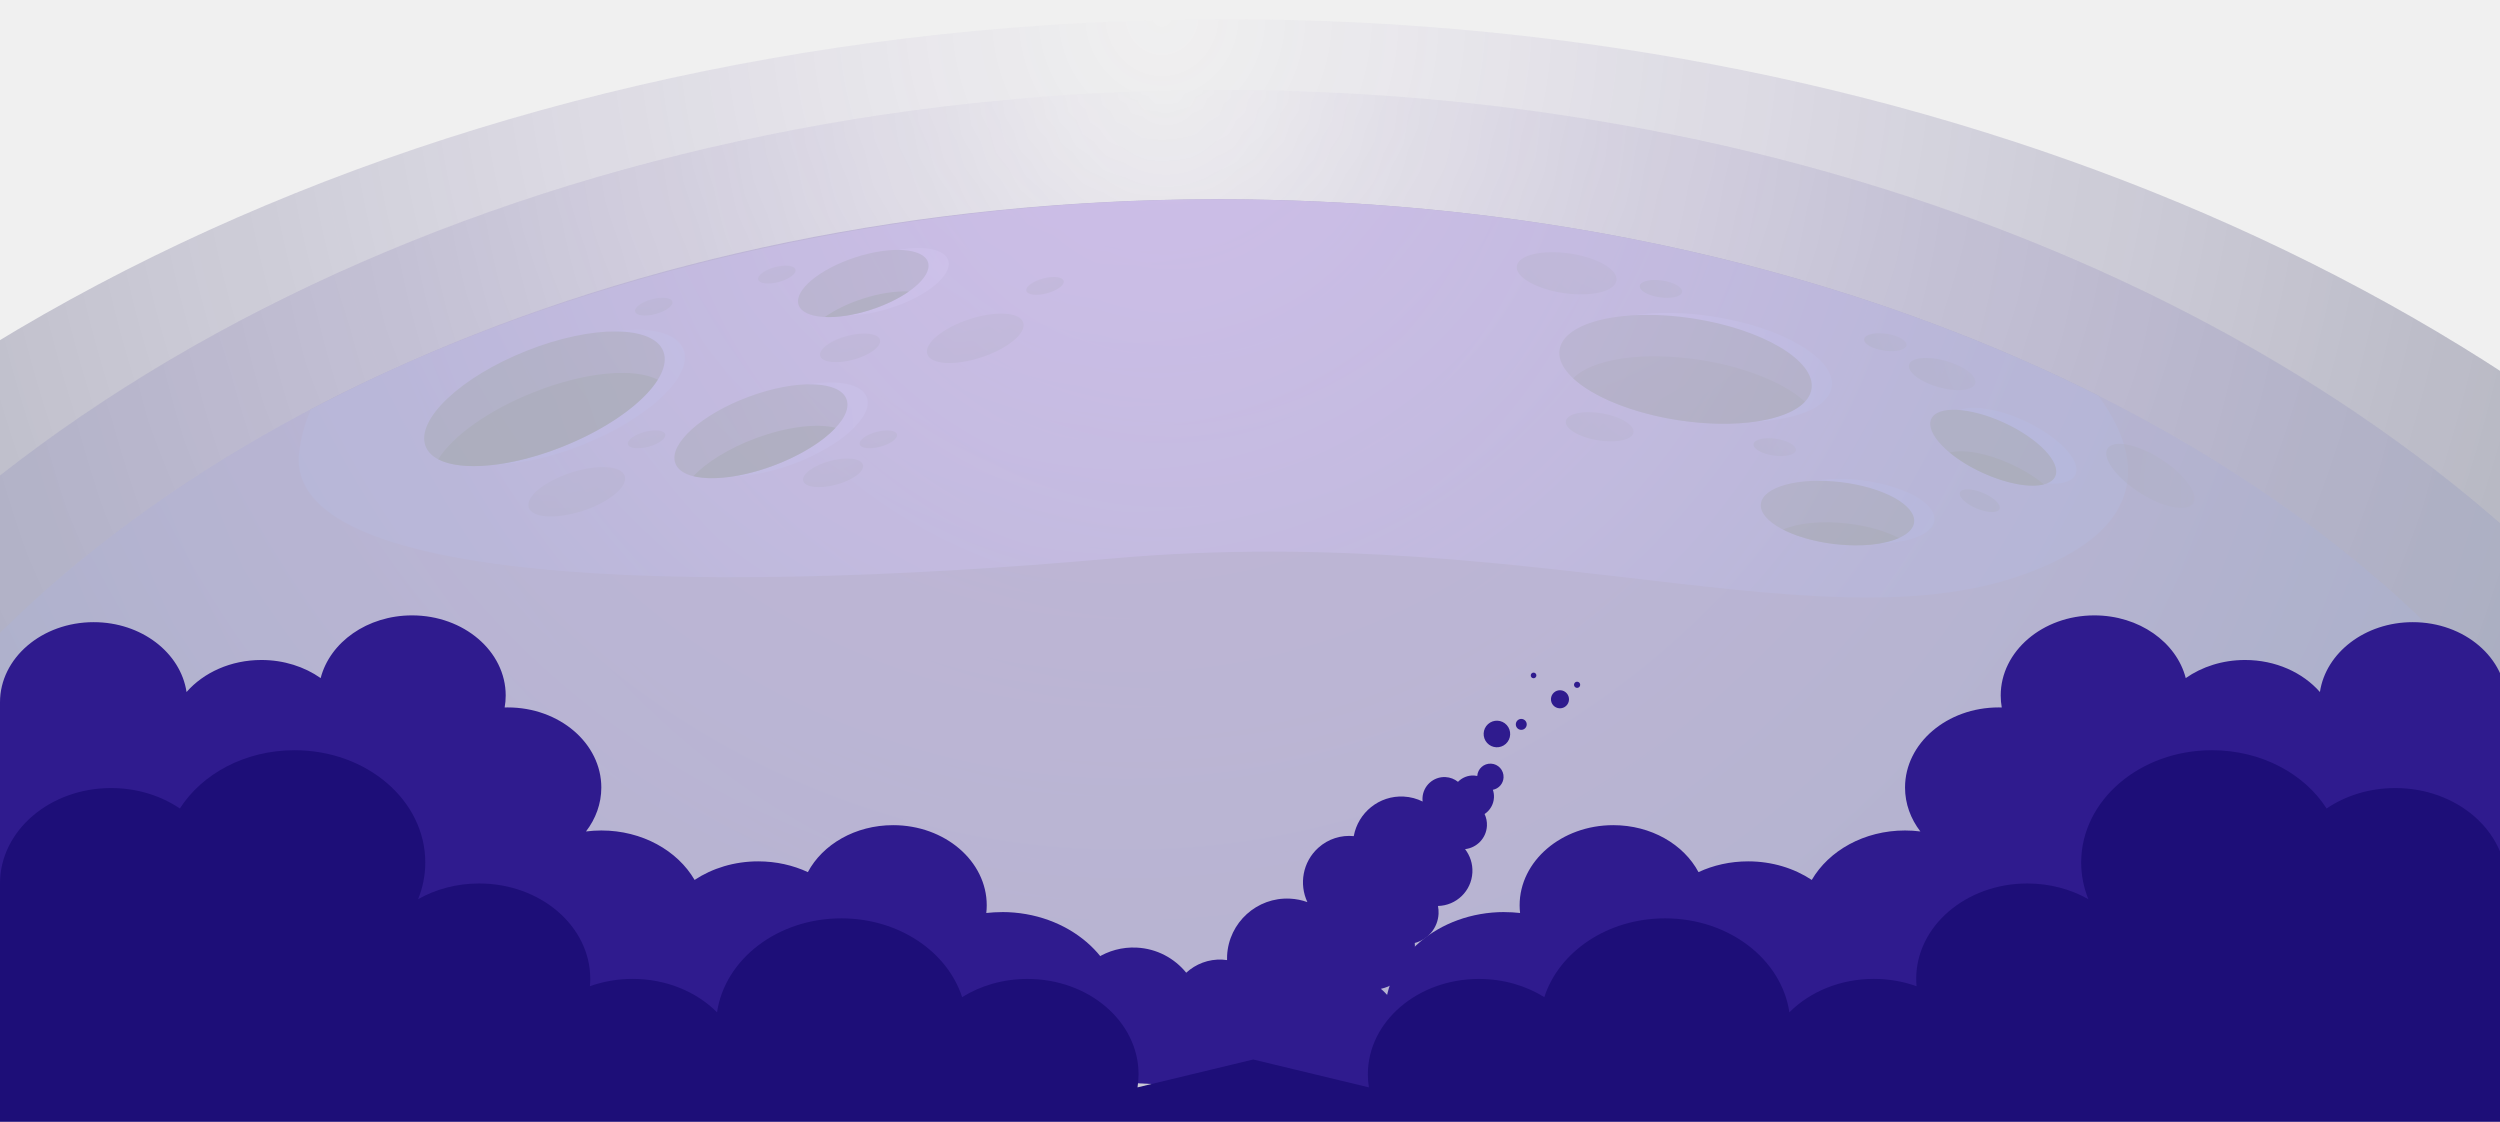
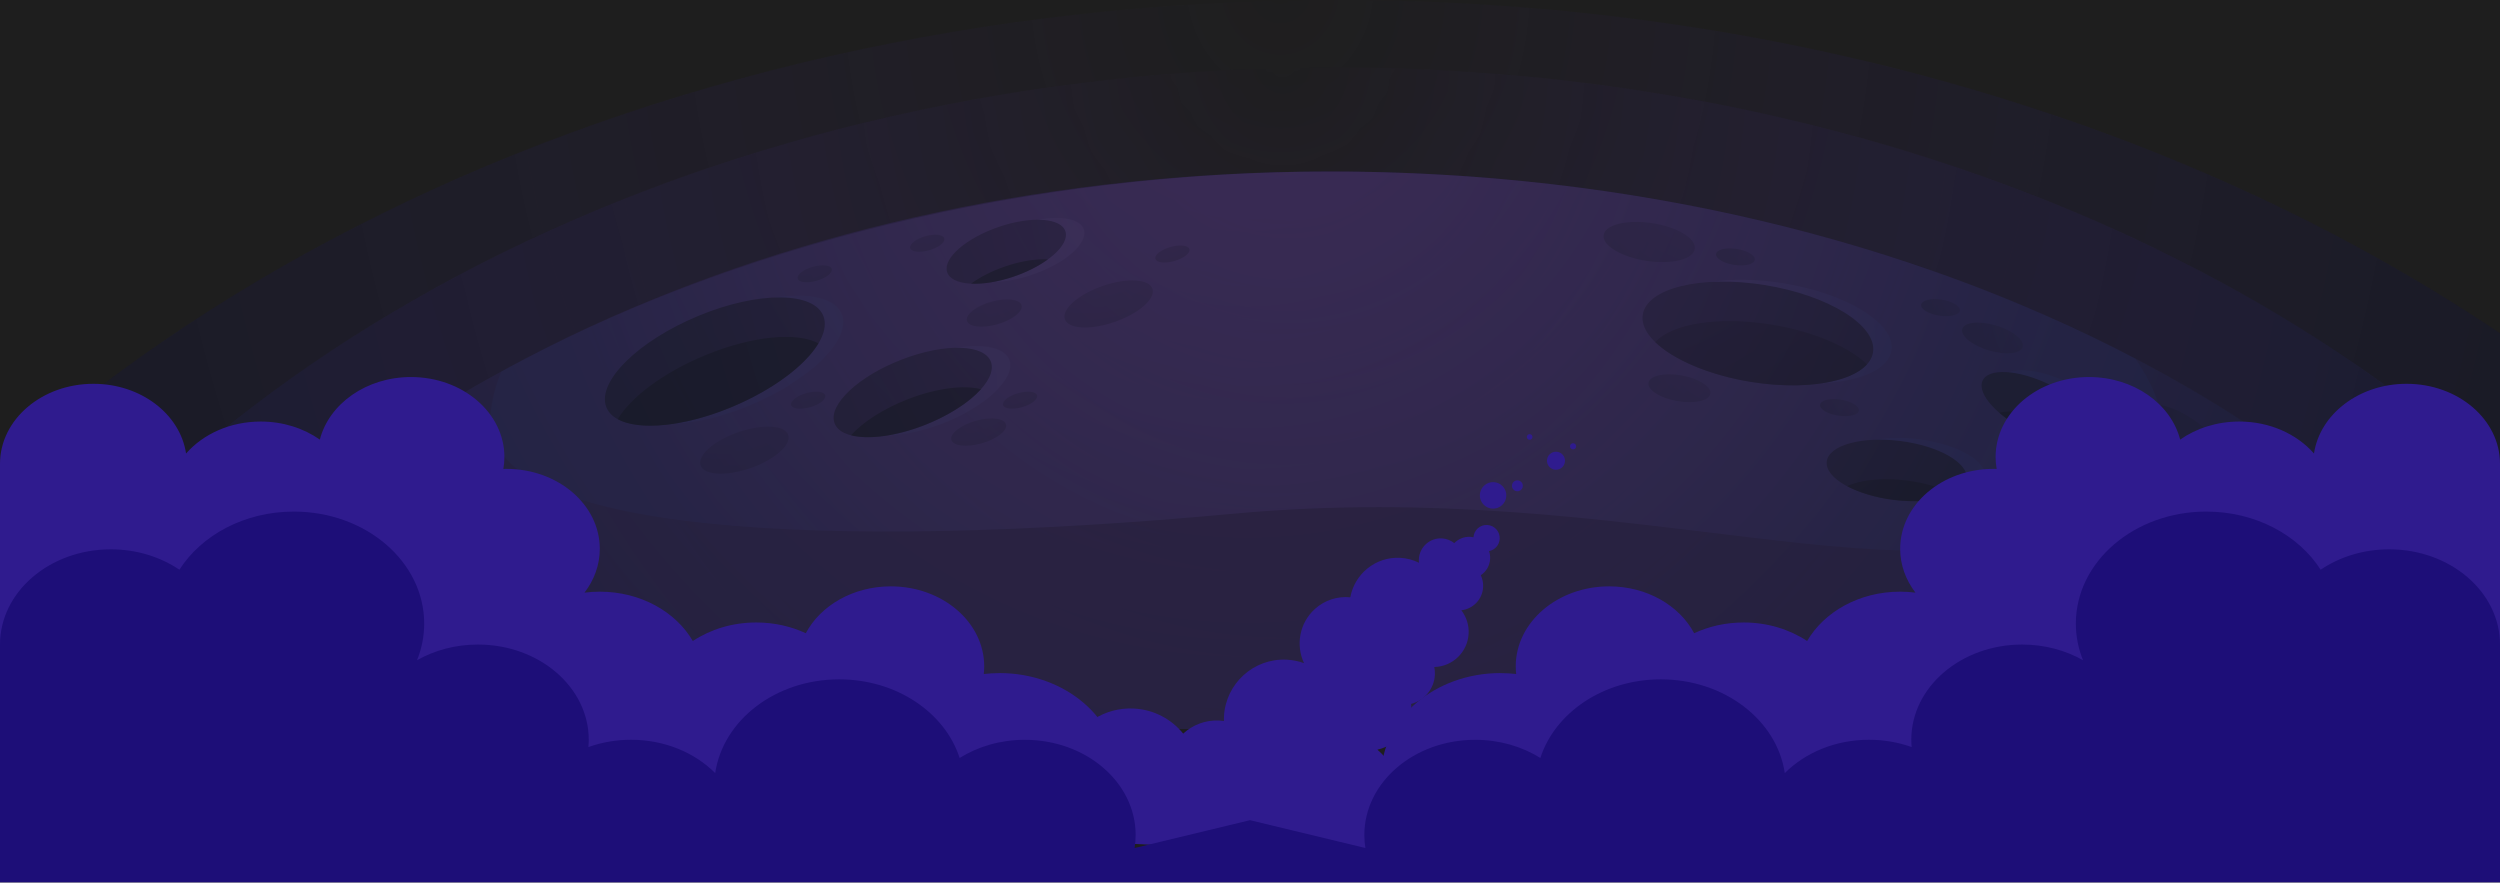
- <svg xmlns="http://www.w3.org/2000/svg" width="390" height="175" viewBox="0 0 390 175" fill="none">
-   <g clip-path="url(#clip0_1809_38)">
-     <mask id="mask0_1809_38" style="mask-type:alpha" maskUnits="userSpaceOnUse" x="0" y="-138" width="390" height="418">
-       <rect y="-138" width="390" height="418" fill="#D9D9D9" />
-     </mask>
-     <g mask="url(#mask0_1809_38)">
-       <g opacity="0.3">
-         <path style="mix-blend-mode:screen" d="M451 113.145C400.722 47.509 303.222 3 191.176 3C70.643 3 -33.057 54.508 -79.244 128.413V173.629H451V113.145Z" fill="url(#paint0_radial_1809_38)" />
-         <path style="mix-blend-mode:screen" d="M416.742 109.939C372.962 52.785 288.057 14.027 190.492 14.027C85.535 14.027 -4.762 58.879 -44.981 123.235V162.608H416.742V109.939Z" fill="url(#paint1_radial_1809_38)" />
-         <path style="mix-blend-mode:screen" d="M391.139 111.001C352.215 63.38 276.73 31.085 189.978 31.085C96.656 31.085 16.375 68.454 -19.384 122.08V154.885H391.139V111.001Z" fill="url(#paint2_radial_1809_38)" />
-         <path style="mix-blend-mode:screen" d="M46.643 70.811C44.714 90.716 104.883 93.204 173.534 87.12C242.185 81.037 290.398 103.705 322.022 86.844C334.547 80.168 333.945 70.801 327.355 61.72C289.076 42.481 241.513 31.085 189.977 31.085C138.442 31.085 87.459 43.324 48.497 63.838C47.527 66.097 46.876 68.428 46.643 70.811Z" fill="url(#paint3_radial_1809_38)" />
-         <path opacity="0.5" d="M282.606 60.639C281.977 65.02 272.666 67.222 261.805 65.551C250.949 63.881 242.657 58.968 243.286 54.587C243.915 50.205 253.226 48.004 264.087 49.674C274.942 51.345 283.234 56.257 282.606 60.639ZM82.165 54.717C71.916 58.781 64.844 65.437 66.377 69.574C67.906 73.711 77.46 73.773 87.709 69.704C97.958 65.634 105.03 58.984 103.496 54.847C101.968 50.71 92.413 50.647 82.165 54.717ZM116.845 61.877C109.458 64.609 104.309 69.246 105.339 72.228C106.369 75.21 113.187 75.412 120.574 72.675C127.961 69.943 133.11 65.306 132.08 62.325C131.05 59.343 124.232 59.14 116.845 61.877ZM133.435 40.146C127.852 41.967 123.88 45.266 124.568 47.52C125.251 49.773 130.335 50.127 135.917 48.306C141.499 46.484 145.472 43.185 144.783 40.932C144.101 38.678 139.017 38.325 133.435 40.146ZM312.62 65.931C307.27 63.475 302.181 63.235 301.26 65.4C300.339 67.56 303.927 71.301 309.276 73.758C314.625 76.214 319.714 76.453 320.635 74.288C321.557 72.124 317.969 68.387 312.62 65.931ZM287.191 75.21C280.584 74.418 274.991 75.938 274.693 78.608C274.395 81.277 279.511 84.077 286.112 84.868C292.719 85.659 298.312 84.139 298.61 81.47C298.908 78.805 293.792 76 287.191 75.21Z" fill="url(#paint4_radial_1809_38)" />
-         <path style="mix-blend-mode:screen" d="M90.857 69.411C86.164 71.274 81.622 72.268 77.926 72.404C80.928 71.966 84.278 71.071 87.708 69.708C97.957 65.644 105.03 58.988 103.496 54.851C102.667 52.608 99.474 51.562 95.095 51.729C101.057 50.86 105.626 51.801 106.645 54.554C108.173 58.691 101.106 65.347 90.857 69.411ZM126.058 59.961C129.223 59.904 131.515 60.7 132.079 62.329C133.109 65.311 127.955 69.942 120.573 72.679C118.465 73.46 116.405 73.996 114.509 74.298C117.137 74.251 120.367 73.621 123.722 72.383C131.109 69.651 136.258 65.014 135.228 62.032C134.491 59.904 130.8 59.201 126.058 59.961ZM264.086 49.673C274.941 51.344 283.233 56.256 282.605 60.638C282.236 63.219 278.849 65.045 273.906 65.763C280.518 65.446 285.309 63.443 285.754 60.341C286.382 55.959 278.09 51.047 267.235 49.377C262.774 48.69 258.579 48.658 255.133 49.158C257.864 49.028 260.91 49.184 264.086 49.673ZM315.768 65.633C311.687 63.76 307.768 63.182 305.725 63.968C307.709 64.135 310.131 64.79 312.619 65.93C317.968 68.386 321.561 72.128 320.635 74.287C320.412 74.803 319.952 75.177 319.318 75.422C321.599 75.609 323.29 75.151 323.783 73.991C324.705 71.831 321.117 68.09 315.768 65.633ZM290.339 74.912C287.672 74.594 285.179 74.657 283.125 75.011C284.41 74.98 285.775 75.037 287.19 75.203C293.796 75.994 298.907 78.794 298.609 81.463C298.43 83.056 296.36 84.232 293.325 84.758C298.018 84.643 301.525 83.259 301.758 81.167C302.056 78.502 296.94 75.698 290.339 74.907V74.912ZM140.046 38.984C142.572 38.984 144.393 39.651 144.783 40.931C145.466 43.184 141.498 46.488 135.916 48.304C134.724 48.695 133.559 48.976 132.453 49.168C134.361 49.168 136.664 48.788 139.065 48.008C144.647 46.187 148.62 42.887 147.932 40.634C147.395 38.859 144.132 38.271 140.046 38.984Z" fill="url(#paint5_radial_1809_38)" />
-         <path opacity="0.5" d="M296.252 83.931C294.209 82.88 291.424 82.052 288.296 81.678C284.177 81.183 280.454 81.589 278.162 82.615C280.205 83.666 282.991 84.493 286.118 84.868C290.237 85.362 293.96 84.956 296.252 83.931Z" fill="url(#paint6_radial_1809_38)" />
-         <path opacity="0.5" d="M281.57 62.668C278.486 59.8 272.405 57.256 265.186 56.142C256.162 54.752 248.217 56.038 245.421 59.025C248.504 61.892 254.585 64.437 261.804 65.551C270.828 66.94 278.773 65.655 281.57 62.668Z" fill="url(#paint7_radial_1809_38)" />
-         <path opacity="0.5" d="M304.132 70.594C305.498 71.728 307.259 72.831 309.275 73.758C313.069 75.501 316.727 76.12 318.863 75.563C317.497 74.429 315.736 73.326 313.719 72.399C309.926 70.656 306.267 70.037 304.132 70.594Z" fill="url(#paint8_radial_1809_38)" />
-         <path opacity="0.5" d="M68.355 71.65C71.981 73.549 79.623 72.915 87.709 69.704C94.803 66.888 100.369 62.84 102.618 59.239C98.993 57.339 91.351 57.974 83.265 61.185C76.17 64 70.604 68.049 68.355 71.65Z" fill="url(#paint9_radial_1809_38)" />
-         <path opacity="0.5" d="M134.535 46.614C132.227 47.364 130.205 48.373 128.666 49.45C130.682 49.549 133.24 49.18 135.917 48.306C138.226 47.556 140.248 46.547 141.787 45.469C139.771 45.371 137.213 45.74 134.535 46.614Z" fill="url(#paint10_radial_1809_38)" />
-         <path opacity="0.5" d="M108.174 74.282C111.052 75.001 115.68 74.485 120.574 72.674C124.828 71.098 128.33 68.897 130.351 66.737C127.473 66.019 122.845 66.534 117.951 68.345C113.696 69.922 110.195 72.123 108.174 74.282Z" fill="url(#paint11_radial_1809_38)" />
-         <path opacity="0.25" d="M97.464 74.277C97.963 75.927 95.014 78.352 90.879 79.7C86.744 81.047 82.983 80.803 82.484 79.153C81.986 77.504 84.934 75.079 89.069 73.731C93.204 72.383 96.966 72.627 97.464 74.277Z" fill="url(#paint12_radial_1809_38)" />
-         <path opacity="0.25" d="M252.18 43.742C251.952 45.454 248.283 46.343 243.99 45.73C239.693 45.115 236.398 43.232 236.625 41.52C236.853 39.807 240.522 38.918 244.814 39.532C249.112 40.146 252.407 42.029 252.18 43.742Z" fill="url(#paint13_radial_1809_38)" />
-         <path opacity="0.25" d="M342.156 78.472C341.289 79.944 337.582 79.247 333.88 76.91C330.179 74.574 327.881 71.483 328.748 70.005C329.615 68.532 333.322 69.23 337.024 71.566C340.725 73.903 343.023 76.994 342.156 78.472Z" fill="url(#paint14_radial_1809_38)" />
-         <path opacity="0.25" d="M262.411 45.541C262.314 46.27 260.758 46.644 258.932 46.384C257.111 46.124 255.707 45.322 255.805 44.599C255.902 43.871 257.458 43.496 259.284 43.756C261.105 44.016 262.509 44.818 262.411 45.541Z" fill="url(#paint15_radial_1809_38)" />
-         <path opacity="0.25" d="M280.161 70.228C280.063 70.957 278.508 71.332 276.681 71.071C274.86 70.811 273.457 70.01 273.554 69.286C273.652 68.558 275.207 68.183 277.034 68.443C278.86 68.704 280.258 69.505 280.161 70.228Z" fill="url(#paint16_radial_1809_38)" />
-         <path opacity="0.25" d="M297.417 53.852C297.32 54.581 295.764 54.955 293.938 54.695C292.111 54.435 290.713 53.634 290.811 52.91C290.908 52.182 292.464 51.807 294.29 52.067C296.111 52.327 297.515 53.129 297.417 53.852Z" fill="url(#paint17_radial_1809_38)" />
-         <path opacity="0.25" d="M311.941 79.388C311.681 80.069 310.082 80.049 308.37 79.341C306.657 78.633 305.486 77.509 305.747 76.827C306.007 76.146 307.606 76.166 309.318 76.874C311.025 77.582 312.201 78.706 311.941 79.388Z" fill="url(#paint18_radial_1809_38)" />
-         <path opacity="0.25" d="M308.138 59.795C307.84 60.929 305.287 61.205 302.436 60.404C299.585 59.602 297.515 58.036 297.813 56.902C298.111 55.767 300.664 55.491 303.515 56.293C306.365 57.094 308.436 58.661 308.138 59.795Z" fill="url(#paint19_radial_1809_38)" />
-         <path opacity="0.25" d="M254.826 67.481C255.041 66.324 252.852 64.981 249.938 64.483C247.024 63.984 244.487 64.517 244.272 65.674C244.057 66.832 246.246 68.174 249.16 68.673C252.074 69.172 254.611 68.638 254.826 67.481Z" fill="url(#paint20_radial_1809_38)" />
-         <path opacity="0.25" d="M137.282 53.024C137.536 54.05 135.65 55.439 133.076 56.121C130.496 56.808 128.204 56.526 127.949 55.501C127.694 54.476 129.58 53.087 132.155 52.405C134.734 51.718 137.027 51.999 137.282 53.024Z" fill="url(#paint21_radial_1809_38)" />
-         <path opacity="0.25" d="M134.626 72.525C134.881 73.55 132.995 74.939 130.421 75.621C127.841 76.308 125.549 76.027 125.294 75.002C125.039 73.977 126.925 72.587 129.499 71.905C132.079 71.218 134.372 71.499 134.626 72.525Z" fill="url(#paint22_radial_1809_38)" />
-         <path opacity="0.25" d="M139.927 67.762C140.084 68.402 138.914 69.266 137.304 69.693C135.7 70.12 134.269 69.948 134.112 69.308C133.955 68.668 135.125 67.804 136.735 67.377C138.345 66.95 139.77 67.122 139.927 67.762Z" fill="url(#paint23_radial_1809_38)" />
-         <path opacity="0.25" d="M124.091 42.061C124.248 42.701 123.077 43.565 121.468 43.991C119.864 44.418 118.433 44.246 118.276 43.606C118.118 42.966 119.289 42.102 120.899 41.676C122.503 41.249 123.934 41.421 124.091 42.061Z" fill="url(#paint24_radial_1809_38)" />
-         <path opacity="0.25" d="M103.767 67.762C103.924 68.402 102.753 69.266 101.144 69.693C99.534 70.12 98.109 69.948 97.951 69.308C97.794 68.668 98.965 67.804 100.575 67.377C102.179 66.95 103.61 67.122 103.767 67.762Z" fill="url(#paint25_radial_1809_38)" />
-         <path opacity="0.25" d="M159.628 50.34C160.127 51.989 157.179 54.414 153.043 55.762C148.908 57.11 145.147 56.865 144.648 55.216C144.15 53.566 147.098 51.141 151.233 49.793C155.368 48.445 159.13 48.69 159.628 50.34Z" fill="url(#paint26_radial_1809_38)" />
-         <path opacity="0.25" d="M165.93 43.825C166.087 44.465 164.917 45.329 163.307 45.755C161.703 46.182 160.272 46.01 160.115 45.37C159.958 44.73 161.128 43.866 162.738 43.44C164.348 43.013 165.773 43.185 165.93 43.825Z" fill="url(#paint27_radial_1809_38)" />
-         <path opacity="0.25" d="M104.889 47.061C105.046 47.701 103.875 48.565 102.266 48.992C100.661 49.419 99.231 49.247 99.073 48.607C98.916 47.967 100.087 47.103 101.697 46.676C103.301 46.249 104.732 46.421 104.889 47.061Z" fill="url(#paint28_radial_1809_38)" />
+ <svg xmlns="http://www.w3.org/2000/svg" width="1598" height="564" viewBox="0 0 1598 564" fill="none">
+   <rect width="1598" height="564" fill="#1E1E1E" />
+   <g clip-path="url(#clip0_0_1)">
+     <g clip-path="url(#clip1_0_1)">
+       <mask id="mask0_0_1" style="mask-type:alpha" maskUnits="userSpaceOnUse" x="0" y="-142" width="1600" height="608">
+         <rect y="-142" width="1600" height="608" fill="#D9D9D9" />
+       </mask>
+       <g mask="url(#mask0_0_1)">
+         <g opacity="0.3">
+           <path style="mix-blend-mode:screen" d="M1828 429.917C1639.69 173.726 1274.51 0 854.842 0C403.391 0 14.989 201.045 -158 489.512V666H1828V429.917Z" fill="url(#paint0_radial_0_1)" />
+           <path style="mix-blend-mode:screen" d="M1699.69 417.405C1535.71 194.322 1217.71 43.041 852.285 43.041C459.173 43.041 120.97 218.107 -29.669 469.302V622.98H1699.69V417.405Z" fill="url(#paint1_radial_0_1)" />
+           <path style="mix-blend-mode:screen" d="M1603.8 421.549C1458.01 235.677 1175.28 109.622 850.356 109.622C500.826 109.622 200.136 255.48 66.203 464.792V592.837H1603.8V421.549Z" fill="url(#paint2_radial_0_1)" />
+           <path style="mix-blend-mode:screen" d="M313.507 264.682C306.28 342.374 531.64 352.083 788.769 328.338C1045.9 304.594 1226.48 393.072 1344.92 327.262C1391.83 301.202 1389.58 264.641 1364.9 229.197C1221.52 154.105 1043.38 109.622 850.356 109.622C657.332 109.622 466.379 157.395 320.449 237.464C316.815 246.279 314.379 255.379 313.507 264.682Z" fill="url(#paint3_radial_0_1)" />
+           <path opacity="0.5" d="M1197.29 224.972C1194.93 242.075 1160.06 250.667 1119.38 244.146C1078.72 237.626 1047.66 218.452 1050.02 201.35C1052.37 184.247 1087.25 175.655 1127.93 182.176C1168.58 188.696 1199.64 207.87 1197.29 224.972ZM446.547 201.858C408.161 217.721 381.671 243.7 387.416 259.847C393.14 275.995 428.927 276.239 467.313 260.355C505.698 244.471 532.189 218.513 526.444 202.365C520.72 186.218 484.932 185.974 446.547 201.858ZM576.441 229.806C548.773 240.47 529.489 258.568 533.346 270.206C537.202 281.845 562.739 282.637 590.406 271.953C618.074 261.29 637.358 243.192 633.501 231.553C629.644 219.915 604.108 219.122 576.441 229.806ZM638.576 144.985C617.668 152.094 602.789 164.972 605.367 173.766C607.924 182.561 626.965 183.943 647.873 176.834C668.781 169.724 683.66 156.847 681.082 148.052C678.525 139.257 659.484 137.876 638.576 144.985ZM1309.7 245.629C1289.67 236.042 1270.61 235.108 1267.16 243.557C1263.71 251.987 1277.14 266.591 1297.18 276.178C1317.21 285.765 1336.28 286.699 1339.73 278.25C1343.18 269.8 1329.74 255.216 1309.7 245.629ZM1214.46 281.845C1189.72 278.758 1168.77 284.689 1167.65 295.108C1166.53 305.528 1185.7 316.456 1210.42 319.543C1235.17 322.631 1256.11 316.7 1257.23 306.28C1258.35 295.88 1239.18 284.932 1214.46 281.845Z" fill="url(#paint4_radial_0_1)" />
+           <path style="mix-blend-mode:screen" d="M479.106 259.218C461.527 266.489 444.517 270.369 430.673 270.897C441.919 269.191 454.463 265.697 467.313 260.376C505.698 244.512 532.188 218.533 526.444 202.386C523.338 193.631 511.382 189.549 494.98 190.199C517.309 186.807 534.421 190.483 538.238 201.228C543.962 217.376 517.492 243.354 479.106 259.218ZM610.949 222.332C622.804 222.108 631.39 225.216 633.501 231.574C637.358 243.212 618.054 261.29 590.406 271.974C582.51 275.02 574.796 277.112 567.692 278.29C577.537 278.108 589.635 275.65 602.2 270.816C629.868 260.152 649.152 242.054 645.295 230.416C642.534 222.108 628.711 219.366 610.949 222.332ZM1127.93 182.176C1168.58 188.696 1199.64 207.87 1197.29 224.972C1195.91 235.047 1183.22 242.176 1164.71 244.979C1189.47 243.74 1207.42 235.92 1209.08 223.815C1211.44 206.712 1180.38 187.538 1139.72 181.018C1123.01 178.337 1107.3 178.215 1094.39 180.165C1104.62 179.657 1116.03 180.266 1127.93 182.176ZM1321.5 244.471C1306.21 237.159 1291.54 234.905 1283.88 237.972C1291.31 238.622 1300.39 241.181 1309.7 245.629C1329.74 255.216 1343.2 269.82 1339.73 278.25C1338.89 280.261 1337.17 281.723 1334.79 282.678C1343.34 283.409 1349.67 281.622 1351.52 277.092C1354.97 268.663 1341.53 254.059 1321.5 244.471ZM1226.25 280.687C1216.27 279.448 1206.93 279.692 1199.24 281.073C1204.05 280.951 1209.16 281.175 1214.46 281.825C1239.2 284.912 1258.35 295.84 1257.23 306.26C1256.56 312.475 1248.81 317.065 1237.44 319.117C1255.02 318.67 1268.15 313.267 1269.02 305.102C1270.14 294.702 1250.98 283.754 1226.25 280.667V280.687ZM663.341 140.455C672.8 140.455 679.621 143.055 681.082 148.052C683.64 156.847 668.781 169.745 647.873 176.834C643.407 178.357 639.043 179.454 634.902 180.205C642.047 180.205 650.674 178.723 659.667 175.676C680.575 168.567 695.454 155.689 692.876 146.894C690.866 139.968 678.646 137.673 663.341 140.455Z" fill="url(#paint5_radial_0_1)" />
+           <path opacity="0.5" d="M1248.4 315.887C1240.75 311.784 1230.31 308.555 1218.6 307.092C1203.17 305.163 1189.23 306.747 1180.64 310.749C1188.3 314.852 1198.73 318.081 1210.44 319.544C1225.87 321.473 1239.81 319.889 1248.4 315.887Z" fill="url(#paint6_radial_0_1)" />
+           <path opacity="0.5" d="M1193.41 232.894C1181.86 221.702 1159.08 211.77 1132.05 207.423C1098.25 202 1068.49 207.017 1058.02 218.676C1069.57 229.867 1092.34 239.8 1119.38 244.147C1153.18 249.57 1182.94 244.553 1193.41 232.894Z" fill="url(#paint7_radial_0_1)" />
+           <path opacity="0.5" d="M1277.92 263.829C1283.03 268.256 1289.63 272.563 1297.18 276.178C1311.39 282.982 1325.09 285.4 1333.09 283.226C1327.97 278.798 1321.38 274.492 1313.82 270.877C1299.62 264.072 1285.91 261.655 1277.92 263.829Z" fill="url(#paint8_radial_0_1)" />
+           <path opacity="0.5" d="M394.825 267.952C408.405 275.366 437.026 272.888 467.313 260.355C493.884 249.367 514.731 233.564 523.155 219.508C509.575 212.095 480.954 214.573 450.667 227.105C424.096 238.094 403.249 253.896 394.825 267.952Z" fill="url(#paint9_radial_0_1)" />
+           <path opacity="0.5" d="M642.697 170.232C634.049 173.157 626.478 177.098 620.713 181.302C628.264 181.688 637.845 180.246 647.873 176.834C656.52 173.909 664.092 169.968 669.857 165.764C662.306 165.378 652.725 166.82 642.697 170.232Z" fill="url(#paint10_radial_0_1)" />
+           <path opacity="0.5" d="M543.962 278.229C554.741 281.033 572.076 279.022 590.406 271.953C606.341 265.799 619.454 257.207 627.026 248.778C616.247 245.975 598.912 247.985 580.581 255.054C564.647 261.208 551.533 269.8 543.962 278.229Z" fill="url(#paint11_radial_0_1)" />
+           <path opacity="0.25" d="M503.851 278.209C505.719 284.648 494.676 294.113 479.188 299.374C463.7 304.635 449.612 303.68 447.745 297.241C445.877 290.802 456.92 281.337 472.408 276.076C487.896 270.816 501.984 271.77 503.851 278.209Z" fill="url(#paint12_radial_0_1)" />
+           <path opacity="0.25" d="M1083.33 159.02C1082.48 165.703 1068.73 169.176 1052.66 166.779C1036.56 164.382 1024.22 157.03 1025.07 150.347C1025.92 143.665 1039.67 140.191 1055.74 142.588C1071.84 144.985 1084.18 152.338 1083.33 159.02Z" fill="url(#paint13_radial_0_1)" />
+           <path opacity="0.25" d="M1420.33 294.58C1417.09 300.329 1403.2 297.607 1389.34 288.487C1375.47 279.367 1366.87 267.302 1370.11 261.533C1373.36 255.785 1387.25 258.507 1401.11 267.627C1414.98 276.747 1423.58 288.812 1420.33 294.58Z" fill="url(#paint14_radial_0_1)" />
+           <path opacity="0.25" d="M1121.65 166.048C1121.29 168.892 1115.46 170.354 1108.62 169.339C1101.8 168.323 1096.54 165.195 1096.91 162.372C1097.27 159.528 1103.1 158.066 1109.94 159.081C1116.76 160.097 1122.02 163.225 1121.65 166.048Z" fill="url(#paint15_radial_0_1)" />
+           <path opacity="0.25" d="M1188.13 262.407C1187.77 265.25 1181.94 266.713 1175.1 265.697C1168.28 264.682 1163.02 261.554 1163.39 258.73C1163.75 255.887 1169.58 254.424 1176.42 255.44C1183.26 256.455 1188.5 259.583 1188.13 262.407Z" fill="url(#paint16_radial_0_1)" />
+           <path opacity="0.25" d="M1252.77 198.486C1252.4 201.329 1246.57 202.792 1239.73 201.776C1232.89 200.761 1227.66 197.633 1228.02 194.809C1228.39 191.966 1234.21 190.503 1241.05 191.519C1247.87 192.535 1253.13 195.663 1252.77 198.486Z" fill="url(#paint17_radial_0_1)" />
+           <path opacity="0.25" d="M1307.17 298.155C1306.19 300.816 1300.2 300.735 1293.79 297.972C1287.37 295.21 1282.99 290.823 1283.96 288.162C1284.94 285.501 1290.93 285.582 1297.34 288.345C1303.74 291.107 1308.14 295.494 1307.17 298.155Z" fill="url(#paint18_radial_0_1)" />
+           <path opacity="0.25" d="M1292.92 221.682C1291.8 226.11 1282.24 227.186 1271.56 224.058C1260.88 220.93 1253.13 214.816 1254.25 210.388C1255.36 205.961 1264.92 204.884 1275.6 208.012C1286.28 211.14 1294.03 217.254 1292.92 221.682Z" fill="url(#paint19_radial_0_1)" />
+           <path opacity="0.25" d="M1093.24 251.686C1094.05 247.169 1085.85 241.928 1074.93 239.981C1064.02 238.033 1054.52 240.116 1053.71 244.633C1052.91 249.15 1061.1 254.39 1072.02 256.338C1082.94 258.285 1092.44 256.202 1093.24 251.686Z" fill="url(#paint20_radial_0_1)" />
+           <path opacity="0.25" d="M652.989 195.256C653.943 199.258 646.879 204.681 637.237 207.342C627.574 210.023 618.988 208.926 618.034 204.925C617.08 200.923 624.144 195.5 633.786 192.839C643.448 190.158 652.035 191.255 652.989 195.256Z" fill="url(#paint21_radial_0_1)" />
+           <path opacity="0.25" d="M643.042 271.364C643.996 275.366 636.932 280.789 627.29 283.45C617.627 286.131 609.041 285.034 608.087 281.033C607.133 277.031 614.197 271.608 623.839 268.947C633.501 266.266 642.088 267.363 643.042 271.364Z" fill="url(#paint22_radial_0_1)" />
+           <path opacity="0.25" d="M662.894 252.779C663.483 255.277 659.098 258.649 653.07 260.315C647.061 261.98 641.702 261.31 641.114 258.812C640.525 256.313 644.909 252.941 650.938 251.276C656.967 249.61 662.306 250.281 662.894 252.779Z" fill="url(#paint23_radial_0_1)" />
+           <path opacity="0.25" d="M603.58 152.46C604.169 154.958 599.784 158.33 593.756 159.995C587.747 161.661 582.388 160.99 581.8 158.492C581.211 155.994 585.595 152.622 591.624 150.956C597.633 149.291 602.992 149.961 603.58 152.46Z" fill="url(#paint24_radial_0_1)" />
+           <path opacity="0.25" d="M527.459 252.779C528.048 255.277 523.663 258.649 517.634 260.315C511.605 261.98 506.267 261.31 505.678 258.812C505.089 256.313 509.474 252.941 515.503 251.276C521.511 249.61 526.87 250.281 527.459 252.779Z" fill="url(#paint25_radial_0_1)" />
+           <path opacity="0.25" d="M736.681 184.775C738.549 191.214 727.506 200.679 712.018 205.94C696.53 211.201 682.442 210.246 680.575 203.807C678.707 197.369 689.75 187.903 705.238 182.643C720.726 177.382 734.814 178.337 736.681 184.775Z" fill="url(#paint26_radial_0_1)" />
+           <path opacity="0.25" d="M760.289 159.345C760.878 161.844 756.494 165.215 750.465 166.881C744.456 168.546 739.097 167.876 738.509 165.378C737.92 162.879 742.304 159.508 748.333 157.842C754.362 156.177 759.701 156.847 760.289 159.345Z" fill="url(#paint27_radial_0_1)" />
+           <path opacity="0.25" d="M531.661 171.979C532.25 174.477 527.865 177.849 521.836 179.515C515.828 181.18 510.469 180.51 509.88 178.012C509.291 175.513 513.676 172.142 519.705 170.476C525.713 168.81 531.072 169.481 531.661 171.979Z" fill="url(#paint28_radial_0_1)" />
+         </g>
      </g>
-     </g>
-     <g clip-path="url(#clip1_1809_38)">
-       <path d="M234.685 142.287C235.513 142.287 236.327 142.34 237.132 142.427C237.085 142.033 237.061 141.638 237.061 141.23C237.061 134.325 243.606 128.725 251.666 128.725C257.577 128.725 262.667 131.729 264.966 136.051C267.264 134.981 269.907 134.372 272.714 134.372C276.451 134.372 279.891 135.456 282.636 137.269C285.294 132.699 290.814 129.554 297.186 129.554C297.999 129.554 298.796 129.608 299.578 129.708C298.069 127.741 297.186 125.386 297.186 122.857C297.186 115.952 303.73 110.358 311.799 110.358C311.955 110.358 312.119 110.358 312.275 110.365C312.166 109.756 312.111 109.134 312.111 108.498C312.111 101.594 318.655 96 326.724 96C333.698 96 339.531 100.182 340.977 105.782C343.495 104.016 346.716 102.958 350.227 102.958C355.004 102.958 359.241 104.919 361.907 107.956C362.83 101.808 368.96 97.057 376.387 97.057C384.456 97.057 391 102.651 391 109.556V172.984H241.729C239.556 173.747 216.053 167.029 216.053 158.224C216.053 149.419 224.396 142.28 234.685 142.28V142.287Z" fill="#2F1B8E" />
-       <g clip-path="url(#clip2_1809_38)">
-         <path d="M237.276 113.857C237.746 113.88 238.146 113.518 238.169 113.047C238.193 112.576 237.832 112.175 237.362 112.152C236.892 112.128 236.492 112.491 236.468 112.961C236.444 113.432 236.806 113.833 237.276 113.857Z" fill="#2F1B8E" />
-         <path d="M239.259 104.927C239.016 104.915 238.81 105.101 238.798 105.345C238.786 105.588 238.972 105.794 239.215 105.807C239.458 105.819 239.663 105.632 239.676 105.389C239.688 105.145 239.502 104.939 239.259 104.927Z" fill="#2F1B8E" />
-         <path d="M243.427 107.677C242.651 107.638 241.988 108.238 241.949 109.016C241.91 109.794 242.509 110.458 243.285 110.497C244.061 110.536 244.724 109.936 244.763 109.158C244.802 108.38 244.203 107.716 243.427 107.677Z" fill="#2F1B8E" />
-         <path d="M246.053 106.345C245.786 106.331 245.56 106.536 245.546 106.803C245.533 107.07 245.737 107.297 246.004 107.311C246.27 107.324 246.497 107.119 246.51 106.852C246.524 106.585 246.319 106.358 246.053 106.345Z" fill="#2F1B8E" />
-         <path d="M232.13 112.963C231.282 113.732 231.215 115.043 231.982 115.893C232.749 116.743 234.058 116.809 234.906 116.041C235.754 115.272 235.821 113.96 235.054 113.111C234.287 112.261 232.978 112.195 232.13 112.963Z" fill="#2F1B8E" />
-         <path d="M215.071 170.892C217.428 169.038 219.005 166.212 219.169 162.975C219.343 159.511 217.86 156.348 215.42 154.256C218.325 153.611 220.562 151.094 220.72 147.971C220.734 147.676 220.725 147.388 220.701 147.104C222.747 146.581 224.304 144.773 224.416 142.55C224.437 142.133 224.399 141.726 224.324 141.332C227.18 141.268 229.546 139.008 229.693 136.106C229.762 134.739 229.323 133.468 228.552 132.465C230.39 132.258 231.865 130.749 231.961 128.836C231.995 128.176 231.858 127.543 231.595 126.987C232.433 126.43 233.002 125.502 233.057 124.422C233.078 123.998 233.016 123.589 232.886 123.208C233.798 123.038 234.506 122.258 234.554 121.292C234.612 120.157 233.741 119.188 232.604 119.13C231.468 119.073 230.525 119.931 230.452 121.05C230.289 121.014 230.121 120.99 229.949 120.981C228.973 120.932 228.077 121.32 227.447 121.965C226.907 121.536 226.237 121.262 225.496 121.225C223.611 121.13 222.005 122.585 221.909 124.474C221.9 124.667 221.91 124.852 221.932 125.038C221.035 124.592 220.031 124.316 218.969 124.263C215.151 124.07 211.86 126.767 211.187 130.435C209.236 130.246 207.213 130.841 205.644 132.266C203.223 134.46 202.628 137.919 203.952 140.73C203.103 140.424 202.197 140.236 201.248 140.188C196.086 139.928 191.688 143.912 191.427 149.085C191.415 149.317 191.415 149.545 191.42 149.774C191.182 149.738 190.939 149.714 190.692 149.702C188.529 149.592 186.532 150.386 185.052 151.744C183.213 149.486 180.468 147.985 177.332 147.827C172.758 147.596 168.711 150.294 167.001 154.28C166.393 153.883 165.674 153.63 164.894 153.591C163.381 153.515 162.016 154.241 161.204 155.397C159.217 154.356 156.982 153.716 154.595 153.595C148.092 153.267 142.302 156.874 139.516 162.329C138.866 162.048 138.156 161.867 137.407 161.829C136.188 161.768 135.037 162.072 134.057 162.645C133.629 162.024 132.927 161.603 132.12 161.562C130.779 161.495 129.636 162.489 129.491 163.808C126.678 162.469 123.568 161.647 120.264 161.48C115.396 161.235 110.796 162.444 106.869 164.719C106.02 164.109 104.994 163.727 103.873 163.67C102.337 163.593 100.918 164.14 99.849 165.082L215.071 170.892Z" fill="#2F1B8E" />
+       <g clip-path="url(#clip2_0_1)">
+         <path d="M959.146 430.249C962.533 430.249 965.856 430.468 969.148 430.824C968.956 429.21 968.86 427.595 968.86 425.927C968.86 397.695 995.605 374.798 1028.55 374.798C1052.71 374.798 1073.51 387.081 1082.9 404.753C1092.3 400.376 1103.1 397.887 1114.57 397.887C1129.84 397.887 1143.9 402.319 1155.12 409.732C1165.98 391.048 1188.54 378.191 1214.59 378.191C1217.91 378.191 1221.17 378.409 1224.36 378.82C1218.2 370.777 1214.59 361.148 1214.59 350.807C1214.59 322.576 1241.33 299.706 1274.31 299.706C1274.95 299.706 1275.62 299.706 1276.26 299.733C1275.81 297.244 1275.59 294.7 1275.59 292.101C1275.59 263.87 1302.33 241 1335.31 241C1363.81 241 1387.65 258.098 1393.56 280.995C1403.85 273.773 1417.01 269.45 1431.36 269.45C1450.88 269.45 1468.2 277.466 1479.1 289.885C1482.87 264.745 1507.92 245.322 1538.28 245.322C1571.25 245.322 1598 268.192 1598 296.423V555.759H987.937C979.053 558.877 883 531.412 883 495.411C883 459.411 917.095 430.222 959.146 430.222V430.249Z" fill="#2F1B8E" />
+         <g clip-path="url(#clip3_0_1)">
+           <path d="M969.736 314.009C971.656 314.106 973.291 312.624 973.388 310.699C973.486 308.775 972.008 307.136 970.088 307.039C968.168 306.942 966.533 308.424 966.436 310.349C966.339 312.273 967.817 313.912 969.736 314.009Z" fill="#2F1B8E" />
+           <path d="M977.842 277.499C976.849 277.449 976.007 278.211 975.957 279.207C975.907 280.202 976.667 281.046 977.66 281.096C978.653 281.146 979.495 280.383 979.545 279.388C979.595 278.392 978.835 277.549 977.842 277.499Z" fill="#2F1B8E" />
+           <path d="M994.876 288.743C991.705 288.583 988.995 291.039 988.835 294.219C988.674 297.398 991.123 300.114 994.295 300.274C997.467 300.434 1000.18 297.979 1000.34 294.799C1000.5 291.619 998.048 288.903 994.876 288.743Z" fill="#2F1B8E" />
+           <path d="M1005.61 283.295C1004.52 283.24 1003.59 284.079 1003.54 285.171C1003.48 286.263 1004.32 287.19 1005.41 287.245C1006.5 287.3 1007.42 286.461 1007.48 285.369C1007.53 284.278 1006.7 283.35 1005.61 283.295Z" fill="#2F1B8E" />
+           <path d="M948.705 310.356C945.238 313.497 944.968 318.861 948.101 322.336C951.234 325.811 956.585 326.081 960.051 322.939C963.518 319.797 963.789 314.433 960.656 310.959C957.523 307.484 952.172 307.214 948.705 310.356Z" fill="#2F1B8E" />
+           <path d="M878.988 547.205C888.621 539.625 895.066 528.068 895.734 514.835C896.448 500.67 890.387 487.741 880.412 479.188C892.285 476.55 901.429 466.256 902.073 453.489C902.133 452.284 902.096 451.107 901.995 449.943C910.357 447.805 916.721 440.413 917.179 431.324C917.265 429.621 917.108 427.955 916.804 426.346C928.477 426.081 938.146 416.844 938.744 404.976C939.026 399.387 937.233 394.193 934.083 390.089C941.594 389.244 947.622 383.076 948.017 375.255C948.153 372.557 947.593 369.969 946.52 367.693C949.943 365.418 952.27 361.623 952.493 357.206C952.58 355.472 952.327 353.801 951.796 352.245C955.525 351.547 958.416 348.36 958.615 344.409C958.849 339.768 955.291 335.805 950.645 335.571C946 335.336 942.145 338.845 941.85 343.419C941.183 343.272 940.497 343.173 939.792 343.138C935.803 342.937 932.142 344.523 929.568 347.162C927.36 345.409 924.622 344.288 921.594 344.136C913.888 343.747 907.325 349.695 906.935 357.42C906.895 358.207 906.937 358.966 907.028 359.727C903.362 357.9 899.259 356.775 894.917 356.556C879.314 355.769 865.862 366.795 863.114 381.791C855.139 381.019 846.873 383.452 840.46 389.279C830.565 398.246 828.133 412.389 833.543 423.884C830.073 422.63 826.37 421.864 822.493 421.668C801.395 420.604 783.421 436.893 782.354 458.043C782.306 458.991 782.307 459.925 782.325 460.86C781.352 460.714 780.361 460.616 779.352 460.565C770.509 460.119 762.348 463.362 756.302 468.917C748.786 459.683 737.564 453.546 724.748 452.899C706.054 451.956 689.517 462.988 682.528 479.284C680.04 477.661 677.105 476.627 673.917 476.466C667.734 476.154 662.155 479.125 658.833 483.852C650.713 479.595 641.578 476.976 631.822 476.484C605.246 475.143 581.584 489.889 570.196 512.194C567.54 511.046 564.638 510.304 561.579 510.149C556.596 509.898 551.892 511.142 547.888 513.484C546.136 510.948 543.268 509.225 539.968 509.059C534.49 508.783 529.82 512.846 529.226 518.242C517.73 512.767 505.02 509.405 491.515 508.724C471.619 507.72 452.82 512.665 436.772 521.966C433.3 519.473 429.107 517.909 424.526 517.677C418.246 517.361 412.448 519.596 408.078 523.449L878.988 547.205Z" fill="#2F1B8E" />
+         </g>
+         <path d="M638.822 430.249C635.435 430.249 632.112 430.468 628.82 430.824C629.012 429.21 629.108 427.595 629.108 425.927C629.108 397.695 602.363 374.798 569.418 374.798C545.261 374.798 524.459 387.081 515.065 404.753C505.638 400.376 494.87 397.887 483.398 397.887C468.124 397.887 454.065 402.319 442.849 409.732C431.985 391.048 409.425 378.191 383.383 378.191C380.059 378.191 376.8 378.409 373.605 378.82C379.772 370.777 383.383 361.148 383.383 350.807C383.383 322.576 356.637 299.706 323.693 299.706C323.022 299.706 322.383 299.706 321.744 299.733C322.191 297.244 322.415 294.7 322.415 292.101C322.415 263.87 295.669 241 262.693 241C234.19 241 210.352 258.098 204.441 280.995C194.152 273.773 180.987 269.45 166.671 269.45C147.148 269.45 129.797 277.466 118.932 289.885C115.162 264.745 90.11 245.322 59.722 245.322C26.745 245.322 -2.35256e-05 268.219 -2.35256e-05 296.451V555.759H610.063C618.947 558.877 715 531.412 715 495.411C715 459.411 680.905 430.222 638.854 430.222L638.822 430.249Z" fill="#2F1B8E" />
+         <path d="M70.855 351.131C87.411 351.131 102.624 356.023 114.672 364.167C128.863 342.003 156.284 327 187.797 327C233.851 327 271.149 359.057 271.149 398.629C271.149 406.827 269.519 414.671 266.578 421.995C277.732 415.682 291.092 411.992 305.474 411.992C344.625 411.992 376.329 439.239 376.329 472.853C376.329 474.438 376.233 475.969 376.105 477.527C384.479 474.52 393.683 472.853 403.335 472.853C424.876 472.853 444.18 481.134 457.156 494.17C462.142 460.364 495.7 434.238 536.417 434.238C573.139 434.238 604.044 455.527 613.408 484.495C625.106 477.199 639.488 472.881 655.052 472.881C694.203 472.881 725.907 500.127 725.907 533.742C725.907 536.557 725.652 539.344 725.236 542.05L798.904 524.286H799.096L872.764 542.05C872.316 539.317 872.092 536.557 872.092 533.742C872.092 500.127 903.829 472.881 942.948 472.881C958.512 472.881 972.894 477.199 984.592 484.495C993.956 455.527 1024.86 434.238 1061.58 434.238C1102.27 434.238 1135.86 460.364 1140.84 494.17C1153.85 481.134 1173.12 472.853 1194.7 472.853C1204.35 472.853 1213.55 474.52 1221.93 477.527C1221.8 475.996 1221.7 474.438 1221.7 472.853C1221.7 439.239 1253.44 411.992 1292.56 411.992C1306.91 411.992 1320.27 415.682 1331.45 421.995C1328.51 414.671 1326.88 406.8 1326.88 398.629C1326.88 359.084 1364.21 327 1410.27 327C1441.78 327 1469.2 342.031 1483.36 364.167C1495.41 355.996 1510.62 351.131 1527.18 351.131C1566.26 351.131 1598 378.378 1598 411.992V682H-4.95911e-05V411.992C-4.95911e-05 378.378 31.736 351.131 70.855 351.131Z" fill="#1D0E78" />
      </g>
-       <path d="M156.307 142.287C155.479 142.287 154.666 142.34 153.86 142.427C153.907 142.033 153.931 141.638 153.931 141.23C153.931 134.325 147.387 128.725 139.326 128.725C133.415 128.725 128.325 131.729 126.026 136.051C123.72 134.981 121.085 134.372 118.278 134.372C114.541 134.372 111.101 135.456 108.357 137.269C105.698 132.699 100.178 129.554 93.806 129.554C92.993 129.554 92.196 129.608 91.414 129.708C92.923 127.741 93.806 125.386 93.806 122.857C93.806 115.952 87.262 110.358 79.201 110.358C79.037 110.358 78.881 110.358 78.725 110.365C78.834 109.756 78.889 109.134 78.889 108.498C78.889 101.594 72.345 96 64.276 96C57.302 96 51.469 100.182 50.023 105.782C47.505 104.016 44.284 102.958 40.781 102.958C36.004 102.958 31.759 104.919 29.1 107.956C28.178 101.808 22.048 97.057 14.613 97.057C6.544 97.057 -5.13954e-05 102.657 -5.13954e-05 109.562V172.984H149.271C151.444 173.747 174.947 167.029 174.947 158.224C174.947 149.419 166.604 142.28 156.315 142.28L156.307 142.287Z" fill="#2F1B8E" />
-       <path d="M17.337 122.936C21.388 122.936 25.11 124.132 28.058 126.124C31.53 120.704 38.24 117.034 45.95 117.034C57.219 117.034 66.345 124.874 66.345 134.553C66.345 136.558 65.946 138.477 65.227 140.268C67.956 138.724 71.225 137.822 74.743 137.822C84.323 137.822 92.081 144.486 92.081 152.707C92.081 153.095 92.057 153.469 92.026 153.85C94.075 153.115 96.327 152.707 98.688 152.707C103.959 152.707 108.682 154.732 111.857 157.921C113.077 149.652 121.288 143.262 131.251 143.262C140.236 143.262 147.798 148.469 150.089 155.554C152.951 153.77 156.47 152.714 160.279 152.714C169.858 152.714 177.616 159.378 177.616 167.599C177.616 168.288 177.553 168.969 177.451 169.631L195.477 165.287H195.523L213.549 169.631C213.439 168.963 213.384 168.288 213.384 167.599C213.384 159.378 221.15 152.714 230.721 152.714C234.53 152.714 238.049 153.77 240.911 155.554C243.202 148.469 250.764 143.262 259.749 143.262C269.704 143.262 277.923 149.652 279.143 157.921C282.325 154.732 287.041 152.707 292.319 152.707C294.681 152.707 296.933 153.115 298.982 153.85C298.951 153.476 298.927 153.095 298.927 152.707C298.927 144.486 306.693 137.822 316.264 137.822C319.775 137.822 323.044 138.724 325.781 140.268C325.062 138.477 324.663 136.552 324.663 134.553C324.663 124.881 333.797 117.034 345.065 117.034C352.776 117.034 359.485 120.71 362.95 126.124C365.898 124.126 369.62 122.936 373.671 122.936C383.235 122.936 391 129.6 391 137.822V203.861H-2.6226e-06V137.822C-2.6226e-06 129.6 7.765 122.936 17.337 122.936Z" fill="#1D0E78" />
    </g>
  </g>
  <defs>
-     <radialGradient id="paint0_radial_1809_38" cx="0" cy="0" r="1" gradientUnits="userSpaceOnUse" gradientTransform="translate(181.433 1.71683) scale(272.963 294.856)">
+     <radialGradient id="paint0_radial_0_1" cx="0" cy="0" r="1" gradientUnits="userSpaceOnUse" gradientTransform="translate(818.35 -5.00846) scale(1022.37 1150.88)">
      <stop stop-color="#4A289C" stop-opacity="0" />
      <stop offset="0.96" stop-color="#00092B" />
    </radialGradient>
-     <radialGradient id="paint1_radial_1809_38" cx="0" cy="0" r="1" gradientUnits="userSpaceOnUse" gradientTransform="translate(181.869 12.9421) scale(237.69 256.754)">
+     <radialGradient id="paint1_radial_0_1" cx="0" cy="0" r="1" gradientUnits="userSpaceOnUse" gradientTransform="translate(819.987 38.8063) scale(890.255 1002.16)">
      <stop stop-color="#4A289C" stop-opacity="0" />
      <stop offset="0.96" stop-color="#00092B" />
    </radialGradient>
-     <radialGradient id="paint2_radial_1809_38" cx="0" cy="0" r="1" gradientUnits="userSpaceOnUse" gradientTransform="translate(175.805 3.68716) scale(211.328 213.783)">
+     <radialGradient id="paint2_radial_0_1" cx="0" cy="0" r="1" gradientUnits="userSpaceOnUse" gradientTransform="translate(797.275 2.68321) scale(791.517 834.439)">
      <stop stop-color="#4A289C" />
      <stop offset="0.96" stop-color="#00092B" />
    </radialGradient>
-     <radialGradient id="paint3_radial_1809_38" cx="0" cy="0" r="1" gradientUnits="userSpaceOnUse" gradientTransform="translate(183.007 17.3155) scale(136.673 131.231)">
+     <radialGradient id="paint3_radial_0_1" cx="0" cy="0" r="1" gradientUnits="userSpaceOnUse" gradientTransform="translate(824.251 55.8775) scale(511.902 512.22)">
      <stop stop-color="#4A289C" />
      <stop offset="0.96" stop-color="#00092B" />
    </radialGradient>
-     <radialGradient id="paint4_radial_1809_38" cx="0" cy="0" r="1" gradientUnits="userSpaceOnUse" gradientTransform="translate(194.988 27.3725) rotate(8.75299) scale(118.339 121.91)">
+     <radialGradient id="paint4_radial_0_1" cx="0" cy="0" r="1" gradientUnits="userSpaceOnUse" gradientTransform="translate(869.12 95.1281) rotate(9.11557) scale(443.673 475.364)">
      <stop stop-color="#4A289C" />
      <stop offset="0.96" stop-color="#00092B" />
    </radialGradient>
-     <radialGradient id="paint5_radial_1809_38" cx="0" cy="0" r="1" gradientUnits="userSpaceOnUse" gradientTransform="translate(199.788 61.5235) scale(88.0396 91.327)">
+     <radialGradient id="paint5_radial_0_1" cx="0" cy="0" r="1" gradientUnits="userSpaceOnUse" gradientTransform="translate(887.101 228.43) scale(329.748 356.467)">
      <stop stop-color="#4A289C" />
      <stop offset="0.96" stop-color="#00092B" />
    </radialGradient>
-     <radialGradient id="paint6_radial_1809_38" cx="0" cy="0" r="1" gradientUnits="userSpaceOnUse" gradientTransform="translate(229.72 3.01571) scale(108.763 112.824)">
+     <radialGradient id="paint6_radial_0_1" cx="0" cy="0" r="1" gradientUnits="userSpaceOnUse" gradientTransform="translate(999.207 0.0587519) scale(407.365 440.374)">
      <stop stop-color="#4A289C" />
      <stop offset="0.96" stop-color="#00092B" />
    </radialGradient>
-     <radialGradient id="paint7_radial_1809_38" cx="0" cy="0" r="1" gradientUnits="userSpaceOnUse" gradientTransform="translate(229.719 3.01524) scale(108.763 112.824)">
+     <radialGradient id="paint7_radial_0_1" cx="0" cy="0" r="1" gradientUnits="userSpaceOnUse" gradientTransform="translate(999.207 0.0589823) scale(407.365 440.373)">
      <stop stop-color="#4A289C" />
      <stop offset="0.96" stop-color="#00092B" />
    </radialGradient>
-     <radialGradient id="paint8_radial_1809_38" cx="0" cy="0" r="1" gradientUnits="userSpaceOnUse" gradientTransform="translate(229.719 3.01579) scale(108.763 112.824)">
+     <radialGradient id="paint8_radial_0_1" cx="0" cy="0" r="1" gradientUnits="userSpaceOnUse" gradientTransform="translate(999.207 0.0588163) scale(407.365 440.373)">
      <stop stop-color="#4A289C" />
      <stop offset="0.96" stop-color="#00092B" />
    </radialGradient>
-     <radialGradient id="paint9_radial_1809_38" cx="0" cy="0" r="1" gradientUnits="userSpaceOnUse" gradientTransform="translate(229.72 3.0158) scale(108.763 112.824)">
+     <radialGradient id="paint9_radial_0_1" cx="0" cy="0" r="1" gradientUnits="userSpaceOnUse" gradientTransform="translate(999.207 0.0589103) scale(407.365 440.373)">
      <stop stop-color="#4A289C" />
      <stop offset="0.96" stop-color="#00092B" />
    </radialGradient>
-     <radialGradient id="paint10_radial_1809_38" cx="0" cy="0" r="1" gradientUnits="userSpaceOnUse" gradientTransform="translate(229.72 3.01583) scale(108.763 112.824)">
+     <radialGradient id="paint10_radial_0_1" cx="0" cy="0" r="1" gradientUnits="userSpaceOnUse" gradientTransform="translate(999.207 0.0588915) scale(407.365 440.373)">
      <stop stop-color="#4A289C" />
      <stop offset="0.96" stop-color="#00092B" />
    </radialGradient>
-     <radialGradient id="paint11_radial_1809_38" cx="0" cy="0" r="1" gradientUnits="userSpaceOnUse" gradientTransform="translate(229.72 3.01511) scale(108.763 112.824)">
+     <radialGradient id="paint11_radial_0_1" cx="0" cy="0" r="1" gradientUnits="userSpaceOnUse" gradientTransform="translate(999.207 0.0590169) scale(407.365 440.373)">
      <stop stop-color="#4A289C" />
      <stop offset="0.96" stop-color="#00092B" />
    </radialGradient>
-     <radialGradient id="paint12_radial_1809_38" cx="0" cy="0" r="1" gradientUnits="userSpaceOnUse" gradientTransform="translate(86.4852 57.5882) scale(33.1848 34.4239)">
+     <radialGradient id="paint12_radial_0_1" cx="0" cy="0" r="1" gradientUnits="userSpaceOnUse" gradientTransform="translate(462.73 213.069) scale(124.292 134.363)">
      <stop stop-color="#4A289C" />
      <stop offset="0.96" stop-color="#00092B" />
    </radialGradient>
-     <radialGradient id="paint13_radial_1809_38" cx="0" cy="0" r="1" gradientUnits="userSpaceOnUse" gradientTransform="translate(256.65 27.1186) rotate(26.0891) scale(33.5043 34.4178)">
+     <radialGradient id="paint13_radial_0_1" cx="0" cy="0" r="1" gradientUnits="userSpaceOnUse" gradientTransform="translate(1100.07 94.1372) rotate(27.0344) scale(126.528 133.236)">
      <stop stop-color="#4A289C" />
      <stop offset="0.96" stop-color="#00092B" />
    </radialGradient>
-     <radialGradient id="paint14_radial_1809_38" cx="0" cy="0" r="1" gradientUnits="userSpaceOnUse" gradientTransform="translate(361.656 76.6587) rotate(49.8166) scale(34.1295 33.8069)">
+     <radialGradient id="paint14_radial_0_1" cx="0" cy="0" r="1" gradientUnits="userSpaceOnUse" gradientTransform="translate(1493.37 287.505) rotate(50.9774) scale(131 128.763)">
      <stop stop-color="#4A289C" />
      <stop offset="0.96" stop-color="#00092B" />
    </radialGradient>
-     <radialGradient id="paint15_radial_1809_38" cx="0" cy="0" r="1" gradientUnits="userSpaceOnUse" gradientTransform="translate(267.936 39.9622) rotate(26.0891) scale(14.2241 14.612)">
+     <radialGradient id="paint15_radial_0_1" cx="0" cy="0" r="1" gradientUnits="userSpaceOnUse" gradientTransform="translate(1142.34 144.273) rotate(27.0344) scale(53.717 56.5649)">
      <stop stop-color="#4A289C" />
      <stop offset="0.96" stop-color="#00092B" />
    </radialGradient>
-     <radialGradient id="paint16_radial_1809_38" cx="0" cy="0" r="1" gradientUnits="userSpaceOnUse" gradientTransform="translate(284.858 64.3152) rotate(26.0891) scale(14.2241 14.612)">
+     <radialGradient id="paint16_radial_0_1" cx="0" cy="0" r="1" gradientUnits="userSpaceOnUse" gradientTransform="translate(1205.73 239.327) rotate(27.0344) scale(53.717 56.5648)">
      <stop stop-color="#4A289C" />
      <stop offset="0.96" stop-color="#00092B" />
    </radialGradient>
-     <radialGradient id="paint17_radial_1809_38" cx="0" cy="0" r="1" gradientUnits="userSpaceOnUse" gradientTransform="translate(303.352 48.444) rotate(26.0891) scale(14.2241 14.612)">
+     <radialGradient id="paint17_radial_0_1" cx="0" cy="0" r="1" gradientUnits="userSpaceOnUse" gradientTransform="translate(1274.99 177.377) rotate(27.0344) scale(53.717 56.5648)">
      <stop stop-color="#4A289C" />
      <stop offset="0.96" stop-color="#00092B" />
    </radialGradient>
-     <radialGradient id="paint18_radial_1809_38" cx="0" cy="0" r="1" gradientUnits="userSpaceOnUse" gradientTransform="translate(324.873 80.2292) rotate(40.1788) scale(14.3412 14.5012)">
+     <radialGradient id="paint18_radial_0_1" cx="0" cy="0" r="1" gradientUnits="userSpaceOnUse" gradientTransform="translate(1355.6 301.44) rotate(41.3477) scale(54.6672 55.6141)">
      <stop stop-color="#4A289C" />
      <stop offset="0.96" stop-color="#00092B" />
    </radialGradient>
-     <radialGradient id="paint19_radial_1809_38" cx="0" cy="0" r="1" gradientUnits="userSpaceOnUse" gradientTransform="translate(318.974 52.7632) rotate(33.5198) scale(22.9164 23.357)">
+     <radialGradient id="paint19_radial_0_1" cx="0" cy="0" r="1" gradientUnits="userSpaceOnUse" gradientTransform="translate(1333.5 194.235) rotate(34.6166) scale(86.9504 89.9945)">
      <stop stop-color="#4A289C" />
      <stop offset="0.96" stop-color="#00092B" />
    </radialGradient>
-     <radialGradient id="paint20_radial_1809_38" cx="0" cy="0" r="1" gradientUnits="userSpaceOnUse" gradientTransform="translate(258.598 57.208) rotate(27.388) scale(22.8051 23.2669)">
+     <radialGradient id="paint20_radial_0_1" cx="0" cy="0" r="1" gradientUnits="userSpaceOnUse" gradientTransform="translate(1107.37 211.587) rotate(28.3649) scale(86.1889 89.9998)">
      <stop stop-color="#4A289C" />
      <stop offset="0.96" stop-color="#00092B" />
    </radialGradient>
-     <radialGradient id="paint21_radial_1809_38" cx="0" cy="0" r="1" gradientUnits="userSpaceOnUse" gradientTransform="translate(130.201 42.3792) rotate(3.17848) scale(20.3623 21.1281)">
+     <radialGradient id="paint21_radial_0_1" cx="0" cy="0" r="1" gradientUnits="userSpaceOnUse" gradientTransform="translate(626.468 153.706) rotate(3.31205) scale(76.2759 82.4562)">
      <stop stop-color="#4A289C" />
      <stop offset="0.96" stop-color="#00092B" />
    </radialGradient>
-     <radialGradient id="paint22_radial_1809_38" cx="0" cy="0" r="1" gradientUnits="userSpaceOnUse" gradientTransform="translate(127.388 61.8334) rotate(3.17848) scale(20.3623 21.1281)">
+     <radialGradient id="paint22_radial_0_1" cx="0" cy="0" r="1" gradientUnits="userSpaceOnUse" gradientTransform="translate(615.931 229.634) rotate(3.31205) scale(76.2759 82.4561)">
      <stop stop-color="#4A289C" />
      <stop offset="0.96" stop-color="#00092B" />
    </radialGradient>
-     <radialGradient id="paint23_radial_1809_38" cx="0" cy="0" r="1" gradientUnits="userSpaceOnUse" gradientTransform="translate(134.843 61.0165) rotate(3.17848) scale(12.6847 13.1618)">
+     <radialGradient id="paint23_radial_0_1" cx="0" cy="0" r="1" gradientUnits="userSpaceOnUse" gradientTransform="translate(643.852 226.45) rotate(3.31206) scale(47.5161 51.3662)">
      <stop stop-color="#4A289C" />
      <stop offset="0.96" stop-color="#00092B" />
    </radialGradient>
-     <radialGradient id="paint24_radial_1809_38" cx="0" cy="0" r="1" gradientUnits="userSpaceOnUse" gradientTransform="translate(119.29 35.3786) rotate(3.17848) scale(12.6847 13.1618)">
+     <radialGradient id="paint24_radial_0_1" cx="0" cy="0" r="1" gradientUnits="userSpaceOnUse" gradientTransform="translate(585.599 126.378) rotate(3.31206) scale(47.5161 51.3661)">
      <stop stop-color="#4A289C" />
      <stop offset="0.96" stop-color="#00092B" />
    </radialGradient>
-     <radialGradient id="paint25_radial_1809_38" cx="0" cy="0" r="1" gradientUnits="userSpaceOnUse" gradientTransform="translate(98.8174 61.0217) rotate(3.17848) scale(12.6847 13.1618)">
+     <radialGradient id="paint25_radial_0_1" cx="0" cy="0" r="1" gradientUnits="userSpaceOnUse" gradientTransform="translate(508.921 226.47) rotate(3.31206) scale(47.5161 51.3662)">
      <stop stop-color="#4A289C" />
      <stop offset="0.96" stop-color="#00092B" />
    </radialGradient>
-     <radialGradient id="paint26_radial_1809_38" cx="0" cy="0" r="1" gradientUnits="userSpaceOnUse" gradientTransform="translate(148.406 33.7051) scale(33.1848 34.4239)">
+     <radialGradient id="paint26_radial_0_1" cx="0" cy="0" r="1" gradientUnits="userSpaceOnUse" gradientTransform="translate(694.649 119.848) scale(124.292 134.363)">
      <stop stop-color="#4A289C" />
      <stop offset="0.96" stop-color="#00092B" />
    </radialGradient>
-     <radialGradient id="paint27_radial_1809_38" cx="0" cy="0" r="1" gradientUnits="userSpaceOnUse" gradientTransform="translate(160.954 37.1371) rotate(3.17848) scale(12.6847 13.1618)">
+     <radialGradient id="paint27_radial_0_1" cx="0" cy="0" r="1" gradientUnits="userSpaceOnUse" gradientTransform="translate(741.652 133.243) rotate(3.31205) scale(47.5162 51.3662)">
      <stop stop-color="#4A289C" />
      <stop offset="0.96" stop-color="#00092B" />
    </radialGradient>
-     <radialGradient id="paint28_radial_1809_38" cx="0" cy="0" r="1" gradientUnits="userSpaceOnUse" gradientTransform="translate(100.11 40.3681) rotate(3.17847) scale(12.6847 13.1618)">
+     <radialGradient id="paint28_radial_0_1" cx="0" cy="0" r="1" gradientUnits="userSpaceOnUse" gradientTransform="translate(513.763 145.854) rotate(3.31205) scale(47.5162 51.3661)">
      <stop stop-color="#4A289C" />
      <stop offset="0.96" stop-color="#00092B" />
    </radialGradient>
-     <clipPath id="clip0_1809_38">
-       <rect width="390" height="175" fill="white" />
+     <clipPath id="clip0_0_1">
+       <rect width="1598" height="564" fill="white" />
    </clipPath>
-     <clipPath id="clip1_1809_38">
-       <rect width="391" height="79" fill="white" transform="matrix(-1 0 0 1 391 96)" />
+     <clipPath id="clip1_0_1">
+       <rect width="1986" height="666" fill="white" transform="translate(-158)" />
    </clipPath>
-     <clipPath id="clip2_1809_38">
-       <rect width="143.548" height="67.1" fill="white" transform="matrix(0.998731 0.0503636 -0.0504042 0.998729 103.223 98.0669)" />
+     <clipPath id="clip2_0_1">
+       <rect width="1598" height="323" fill="white" transform="matrix(-1 0 0 1 1598 241)" />
+     </clipPath>
+     <clipPath id="clip3_0_1">
+       <rect width="586.675" height="274.345" fill="white" transform="translate(421.868 249.451) rotate(2.88801)" />
    </clipPath>
  </defs>
</svg>
